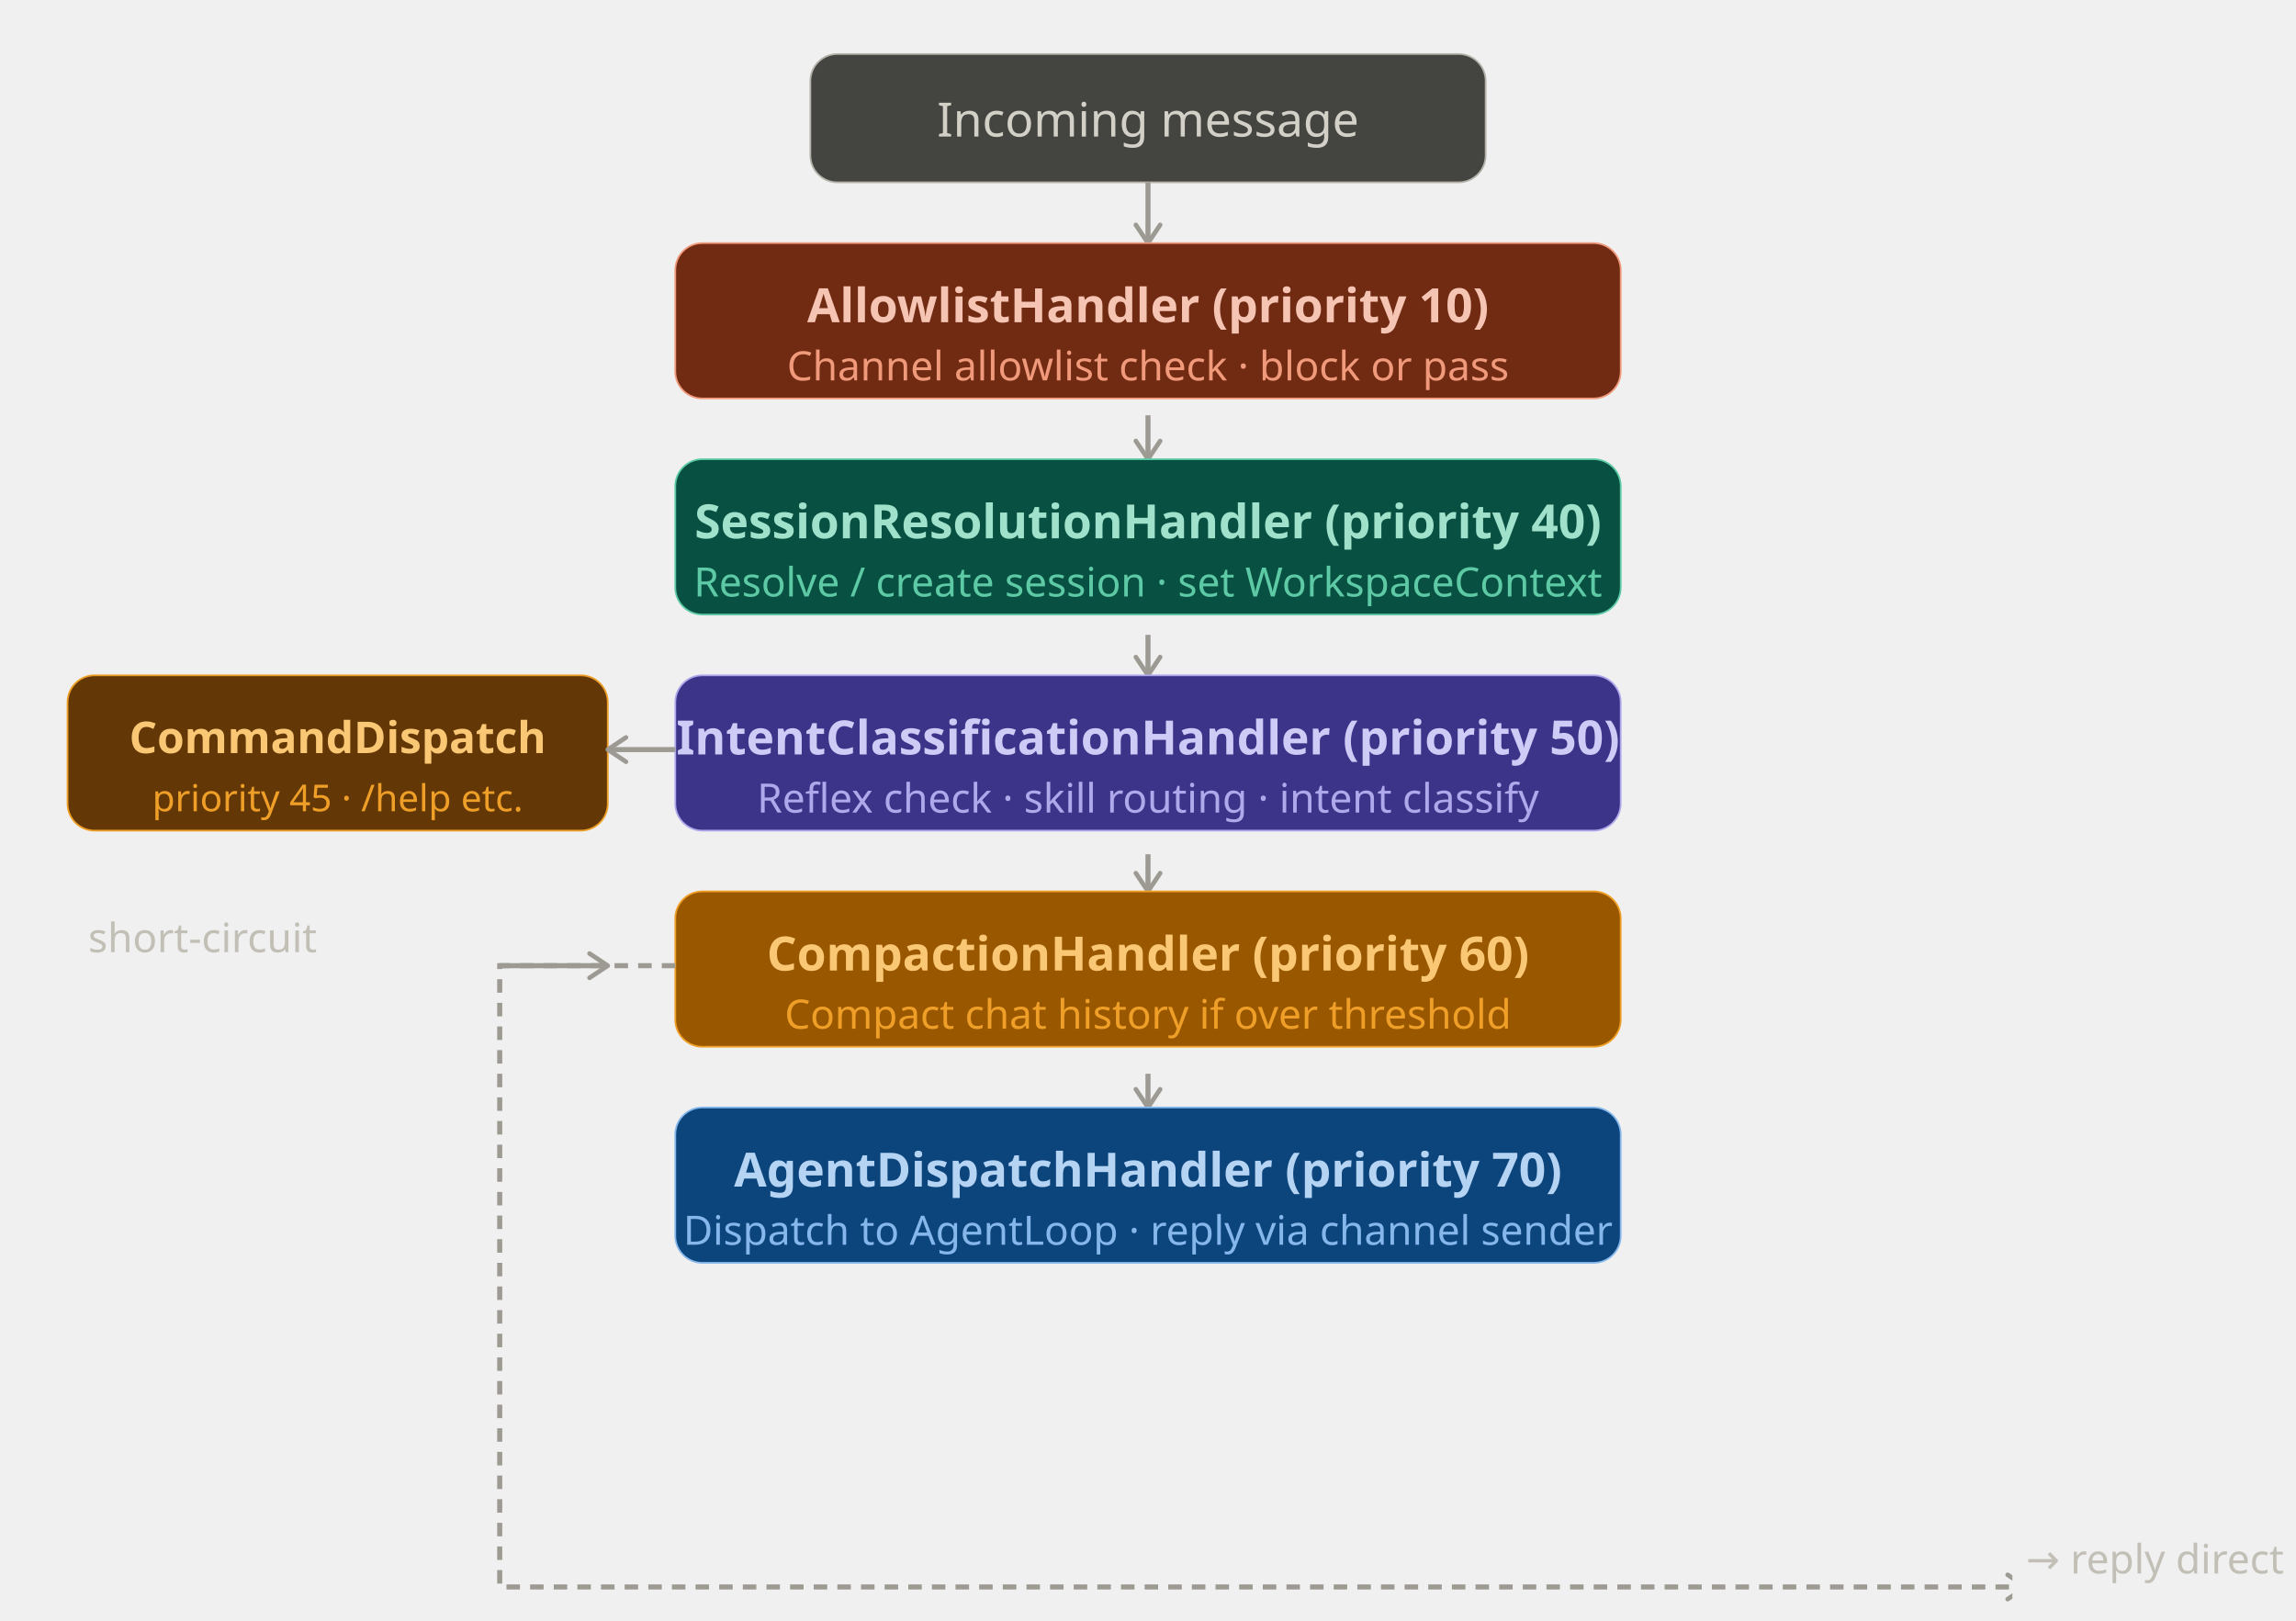
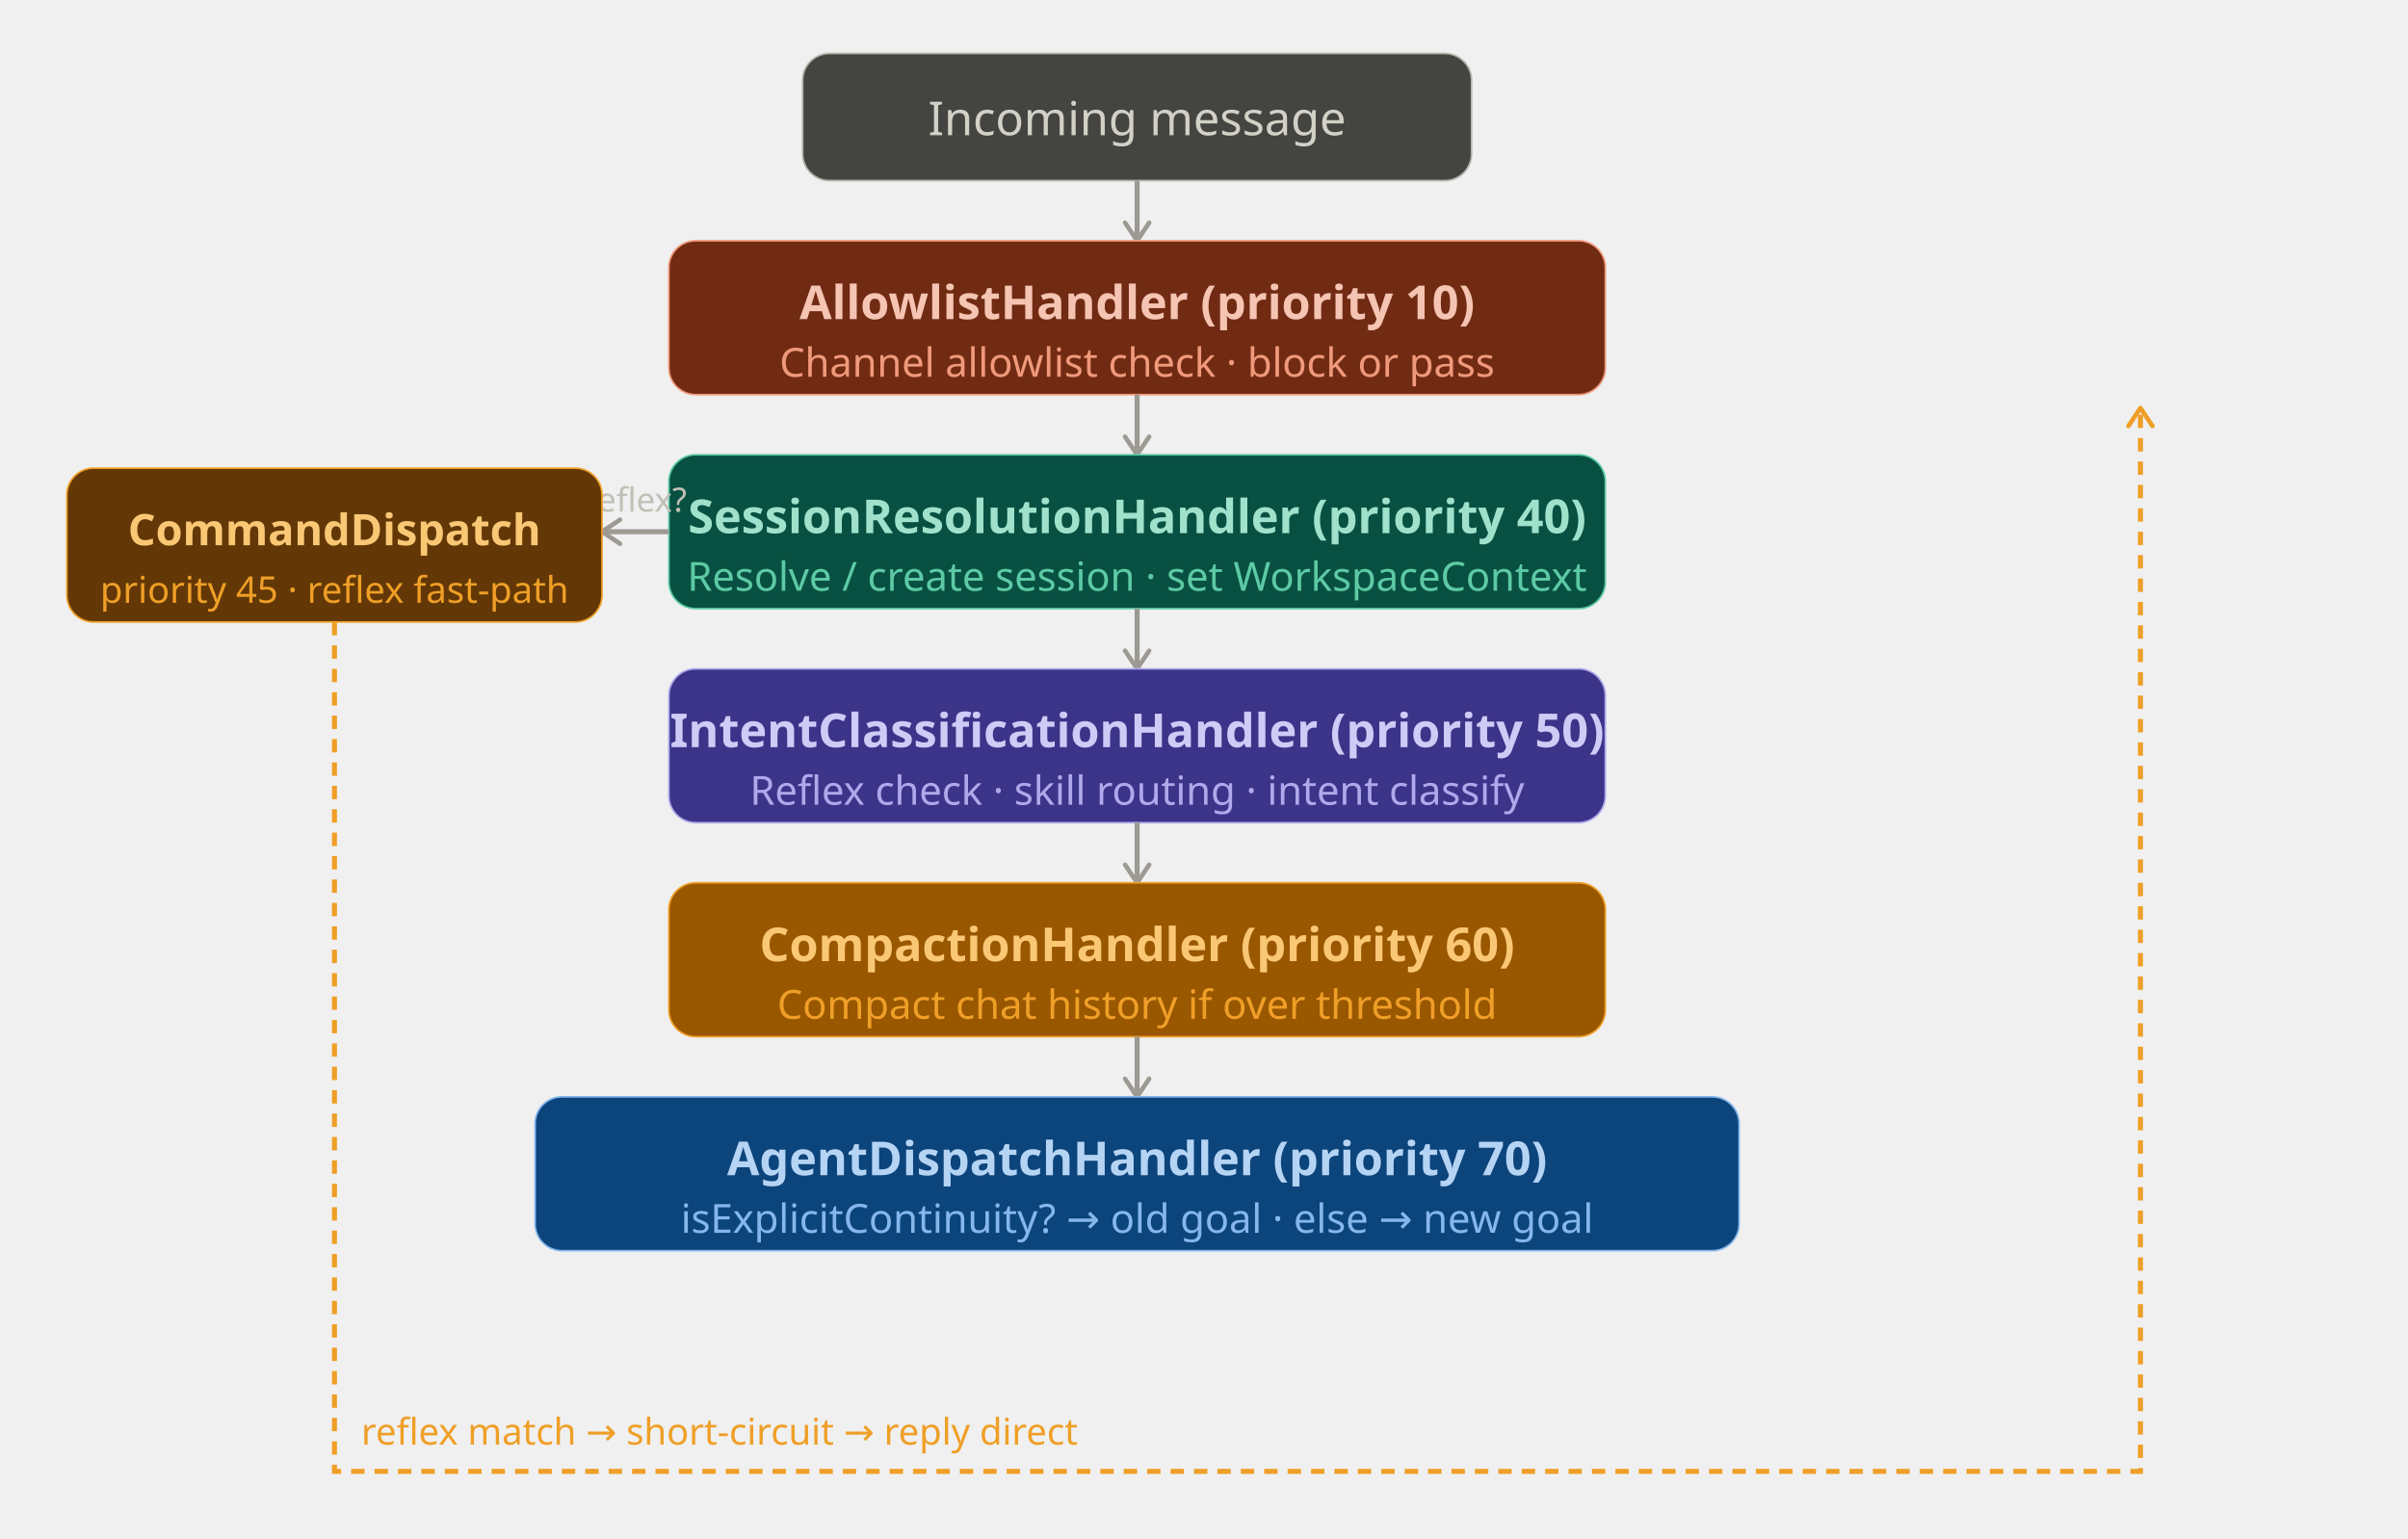
- <svg xmlns="http://www.w3.org/2000/svg" width="100%" viewBox="0 0 680 480">
+ <svg xmlns="http://www.w3.org/2000/svg" width="100%" viewBox="0 0 720 460">
  <defs>
    <marker id="arrow" viewBox="0 0 10 10" refX="8" refY="5" markerWidth="6" markerHeight="6" orient="auto-start-reverse">
      <path d="M2 1L8 5L2 9" fill="none" stroke="context-stroke" stroke-width="1.5" stroke-linecap="round" stroke-linejoin="round" />
    </marker>
-     <mask id="pipeline-mask" maskUnits="userSpaceOnUse">
-       <rect x="0" y="0" width="680" height="480" fill="white" />
-       <rect x="276" y="23" width="127" height="23" fill="black" rx="2" />
-       <rect x="244" y="83" width="191" height="23" fill="black" rx="2" />
-       <rect x="235" y="103" width="210" height="20" fill="black" rx="2" />
-       <rect x="210" y="148" width="260" height="23" fill="black" rx="2" />
-       <rect x="227" y="168" width="225" height="20" fill="black" rx="2" />
-       <rect x="200" y="213" width="280" height="23" fill="black" rx="2" />
-       <rect x="213" y="233" width="253" height="20" fill="black" rx="2" />
-       <rect x="210" y="278" width="260" height="23" fill="black" rx="2" />
-       <rect x="227" y="298" width="225" height="20" fill="black" rx="2" />
-       <rect x="210" y="343" width="260" height="23" fill="black" rx="2" />
-       <rect x="200" y="363" width="280" height="20" fill="black" rx="2" />
-       <rect x="64" y="268" width="73" height="20" fill="black" rx="2" />
-       <rect x="596" y="456" width="82" height="20" fill="black" rx="2" />
-     </mask>
  </defs>
  <g font-family="'Segoe UI', system-ui, sans-serif">
    <rect x="240" y="16" width="200" height="38" rx="8" fill="#444441" stroke="#b4b2a9" stroke-width="0.5" />
    <text x="340" y="35" text-anchor="middle" dominant-baseline="central" font-size="14" font-weight="500" fill="#d3d1c7">Incoming message</text>
  </g>
  <line x1="340" y1="54" x2="340" y2="72" stroke="#9c9a92" stroke-width="1.5" marker-end="url(#arrow)" />
  <g font-family="'Segoe UI', system-ui, sans-serif">
    <rect x="200" y="72" width="280" height="46" rx="8" fill="#712b13" stroke="#f0997b" stroke-width="0.5" />
    <text x="340" y="90" text-anchor="middle" dominant-baseline="central" font-size="14" font-weight="600" fill="#f5c4b3">AllowlistHandler  (priority 10)</text>
    <text x="340" y="108" text-anchor="middle" dominant-baseline="central" font-size="12" fill="#f0997b">Channel allowlist check · block or pass</text>
  </g>
-   <line x1="340" y1="118" x2="340" y2="136" stroke="#9c9a92" stroke-width="1.5" marker-end="url(#arrow)" mask="url(#pipeline-mask)" />
+   <line x1="340" y1="118" x2="340" y2="136" stroke="#9c9a92" stroke-width="1.5" marker-end="url(#arrow)" />
  <g font-family="'Segoe UI', system-ui, sans-serif">
    <rect x="200" y="136" width="280" height="46" rx="8" fill="#085041" stroke="#5dcaa5" stroke-width="0.5" />
    <text x="340" y="154" text-anchor="middle" dominant-baseline="central" font-size="14" font-weight="600" fill="#9fe1cb">SessionResolutionHandler  (priority 40)</text>
    <text x="340" y="172" text-anchor="middle" dominant-baseline="central" font-size="12" fill="#5dcaa5">Resolve / create session · set WorkspaceContext</text>
  </g>
-   <line x1="340" y1="182" x2="340" y2="200" stroke="#9c9a92" stroke-width="1.5" marker-end="url(#arrow)" mask="url(#pipeline-mask)" />
+   <line x1="200" y1="159" x2="180" y2="159" stroke="#9c9a92" stroke-width="1.5" marker-end="url(#arrow)" />
+   <text x="190" y="153" text-anchor="middle" font-size="10" fill="#c2c0b6" font-family="'Segoe UI', system-ui, sans-serif">reflex?</text>
+   <g font-family="'Segoe UI', system-ui, sans-serif">
+     <rect x="20" y="140" width="160" height="46" rx="8" fill="#633806" stroke="#ef9f27" stroke-width="0.5" />
+     <text x="100" y="158" text-anchor="middle" dominant-baseline="central" font-size="13" font-weight="600" fill="#fac775">CommandDispatch</text>
+     <text x="100" y="176" text-anchor="middle" dominant-baseline="central" font-size="11" fill="#ef9f27">priority 45 · reflex fast-path</text>
+   </g>
+   <path d="M100 186 L100 440 L640 440 L640 122" fill="none" stroke="#ef9f27" stroke-width="1.5" stroke-dasharray="4 3" marker-end="url(#arrow)" />
+   <text x="108" y="432" text-anchor="start" font-size="11" fill="#ef9f27" font-family="'Segoe UI', system-ui, sans-serif">reflex match → short-circuit → reply direct</text>
+   <line x1="340" y1="182" x2="340" y2="200" stroke="#9c9a92" stroke-width="1.5" marker-end="url(#arrow)" />
  <g font-family="'Segoe UI', system-ui, sans-serif">
    <rect x="200" y="200" width="280" height="46" rx="8" fill="#3c3489" stroke="#afa9ec" stroke-width="0.5" />
    <text x="340" y="218" text-anchor="middle" dominant-baseline="central" font-size="14" font-weight="600" fill="#cecbf6">IntentClassificationHandler  (priority 50)</text>
    <text x="340" y="236" text-anchor="middle" dominant-baseline="central" font-size="12" fill="#afa9ec">Reflex check · skill routing · intent classify</text>
  </g>
-   <line x1="340" y1="246" x2="340" y2="264" stroke="#9c9a92" stroke-width="1.5" marker-end="url(#arrow)" mask="url(#pipeline-mask)" />
-   <g font-family="'Segoe UI', system-ui, sans-serif">
-     <rect x="20" y="200" width="160" height="46" rx="8" fill="#633806" stroke="#ef9f27" stroke-width="0.5" />
-     <text x="100" y="218" text-anchor="middle" dominant-baseline="central" font-size="13" font-weight="600" fill="#fac775">CommandDispatch</text>
-     <text x="100" y="236" text-anchor="middle" dominant-baseline="central" font-size="11" fill="#ef9f27">priority 45 · /help etc.</text>
-   </g>
-   <path d="M200 222 L180 222" fill="none" stroke="#9c9a92" stroke-width="1.5" marker-end="url(#arrow)" />
+   <line x1="340" y1="246" x2="340" y2="264" stroke="#9c9a92" stroke-width="1.5" marker-end="url(#arrow)" />
  <g font-family="'Segoe UI', system-ui, sans-serif">
    <rect x="200" y="264" width="280" height="46" rx="8" fill="#995700" stroke="#ef9f27" stroke-width="0.5" />
    <text x="340" y="282" text-anchor="middle" dominant-baseline="central" font-size="14" font-weight="600" fill="#fac775">CompactionHandler  (priority 60)</text>
    <text x="340" y="300" text-anchor="middle" dominant-baseline="central" font-size="12" fill="#ef9f27">Compact chat history if over threshold</text>
  </g>
-   <line x1="340" y1="310" x2="340" y2="328" stroke="#9c9a92" stroke-width="1.5" marker-end="url(#arrow)" mask="url(#pipeline-mask)" />
+   <line x1="340" y1="310" x2="340" y2="328" stroke="#9c9a92" stroke-width="1.5" marker-end="url(#arrow)" />
  <g font-family="'Segoe UI', system-ui, sans-serif">
-     <rect x="200" y="328" width="280" height="46" rx="8" fill="#0c447c" stroke="#85b7eb" stroke-width="0.5" />
+     <rect x="160" y="328" width="360" height="46" rx="8" fill="#0c447c" stroke="#85b7eb" stroke-width="0.5" />
    <text x="340" y="346" text-anchor="middle" dominant-baseline="central" font-size="14" font-weight="600" fill="#b5d4f4">AgentDispatchHandler  (priority 70)</text>
-     <text x="340" y="364" text-anchor="middle" dominant-baseline="central" font-size="12" fill="#85b7eb">Dispatch to AgentLoop · reply via channel sender</text>
+     <text x="340" y="364" text-anchor="middle" dominant-baseline="central" font-size="12" fill="#85b7eb">isExplicitContinuity? → old goal · else → new goal</text>
  </g>
-   <text x="60" y="282" text-anchor="middle" font-size="12" fill="#c2c0b6" font-family="'Segoe UI', system-ui, sans-serif">short-circuit</text>
-   <path d="M148 286 L180 286" fill="none" stroke="#9c9a92" stroke-width="1.5" marker-end="url(#arrow)" />
-   <path d="M200 286 L148 286 L148 470 L600 470" fill="none" stroke="#9c9a92" stroke-width="1.5" stroke-dasharray="4 3" marker-end="url(#arrow)" mask="url(#pipeline-mask)" />
-   <text x="600" y="466" text-anchor="start" font-size="12" fill="#c2c0b6" font-family="'Segoe UI', system-ui, sans-serif">→ reply direct</text>
</svg>
